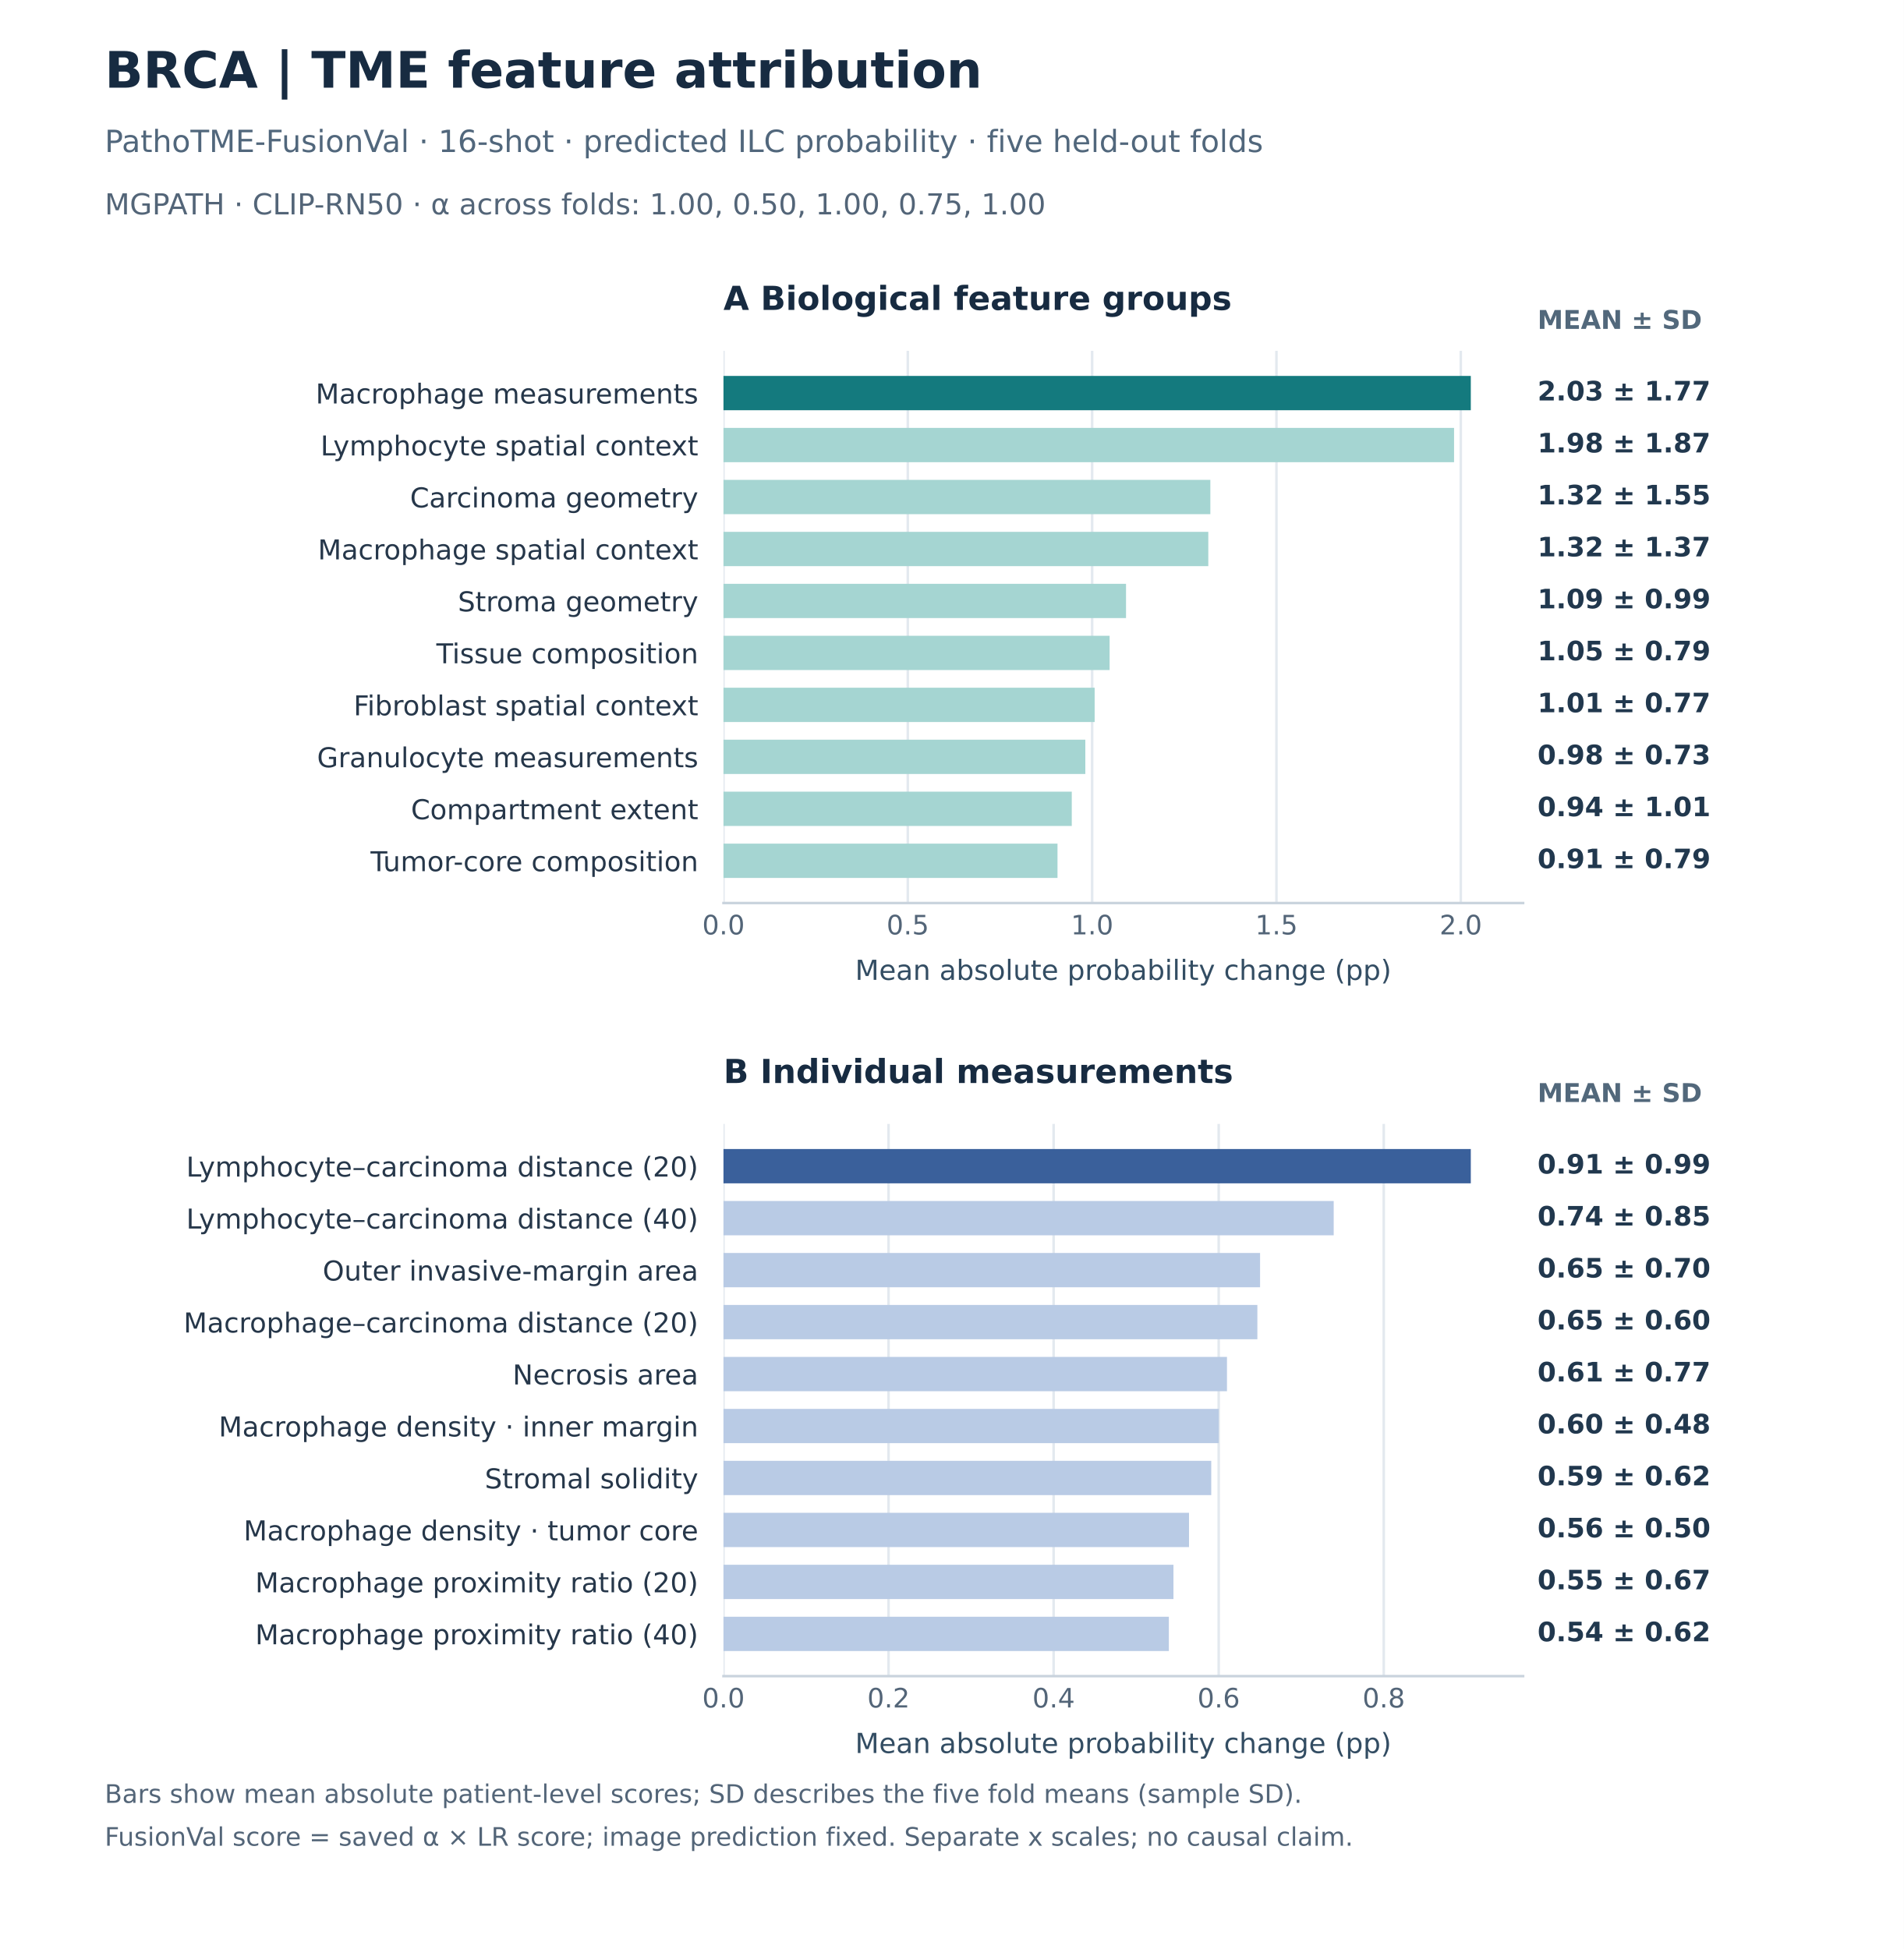
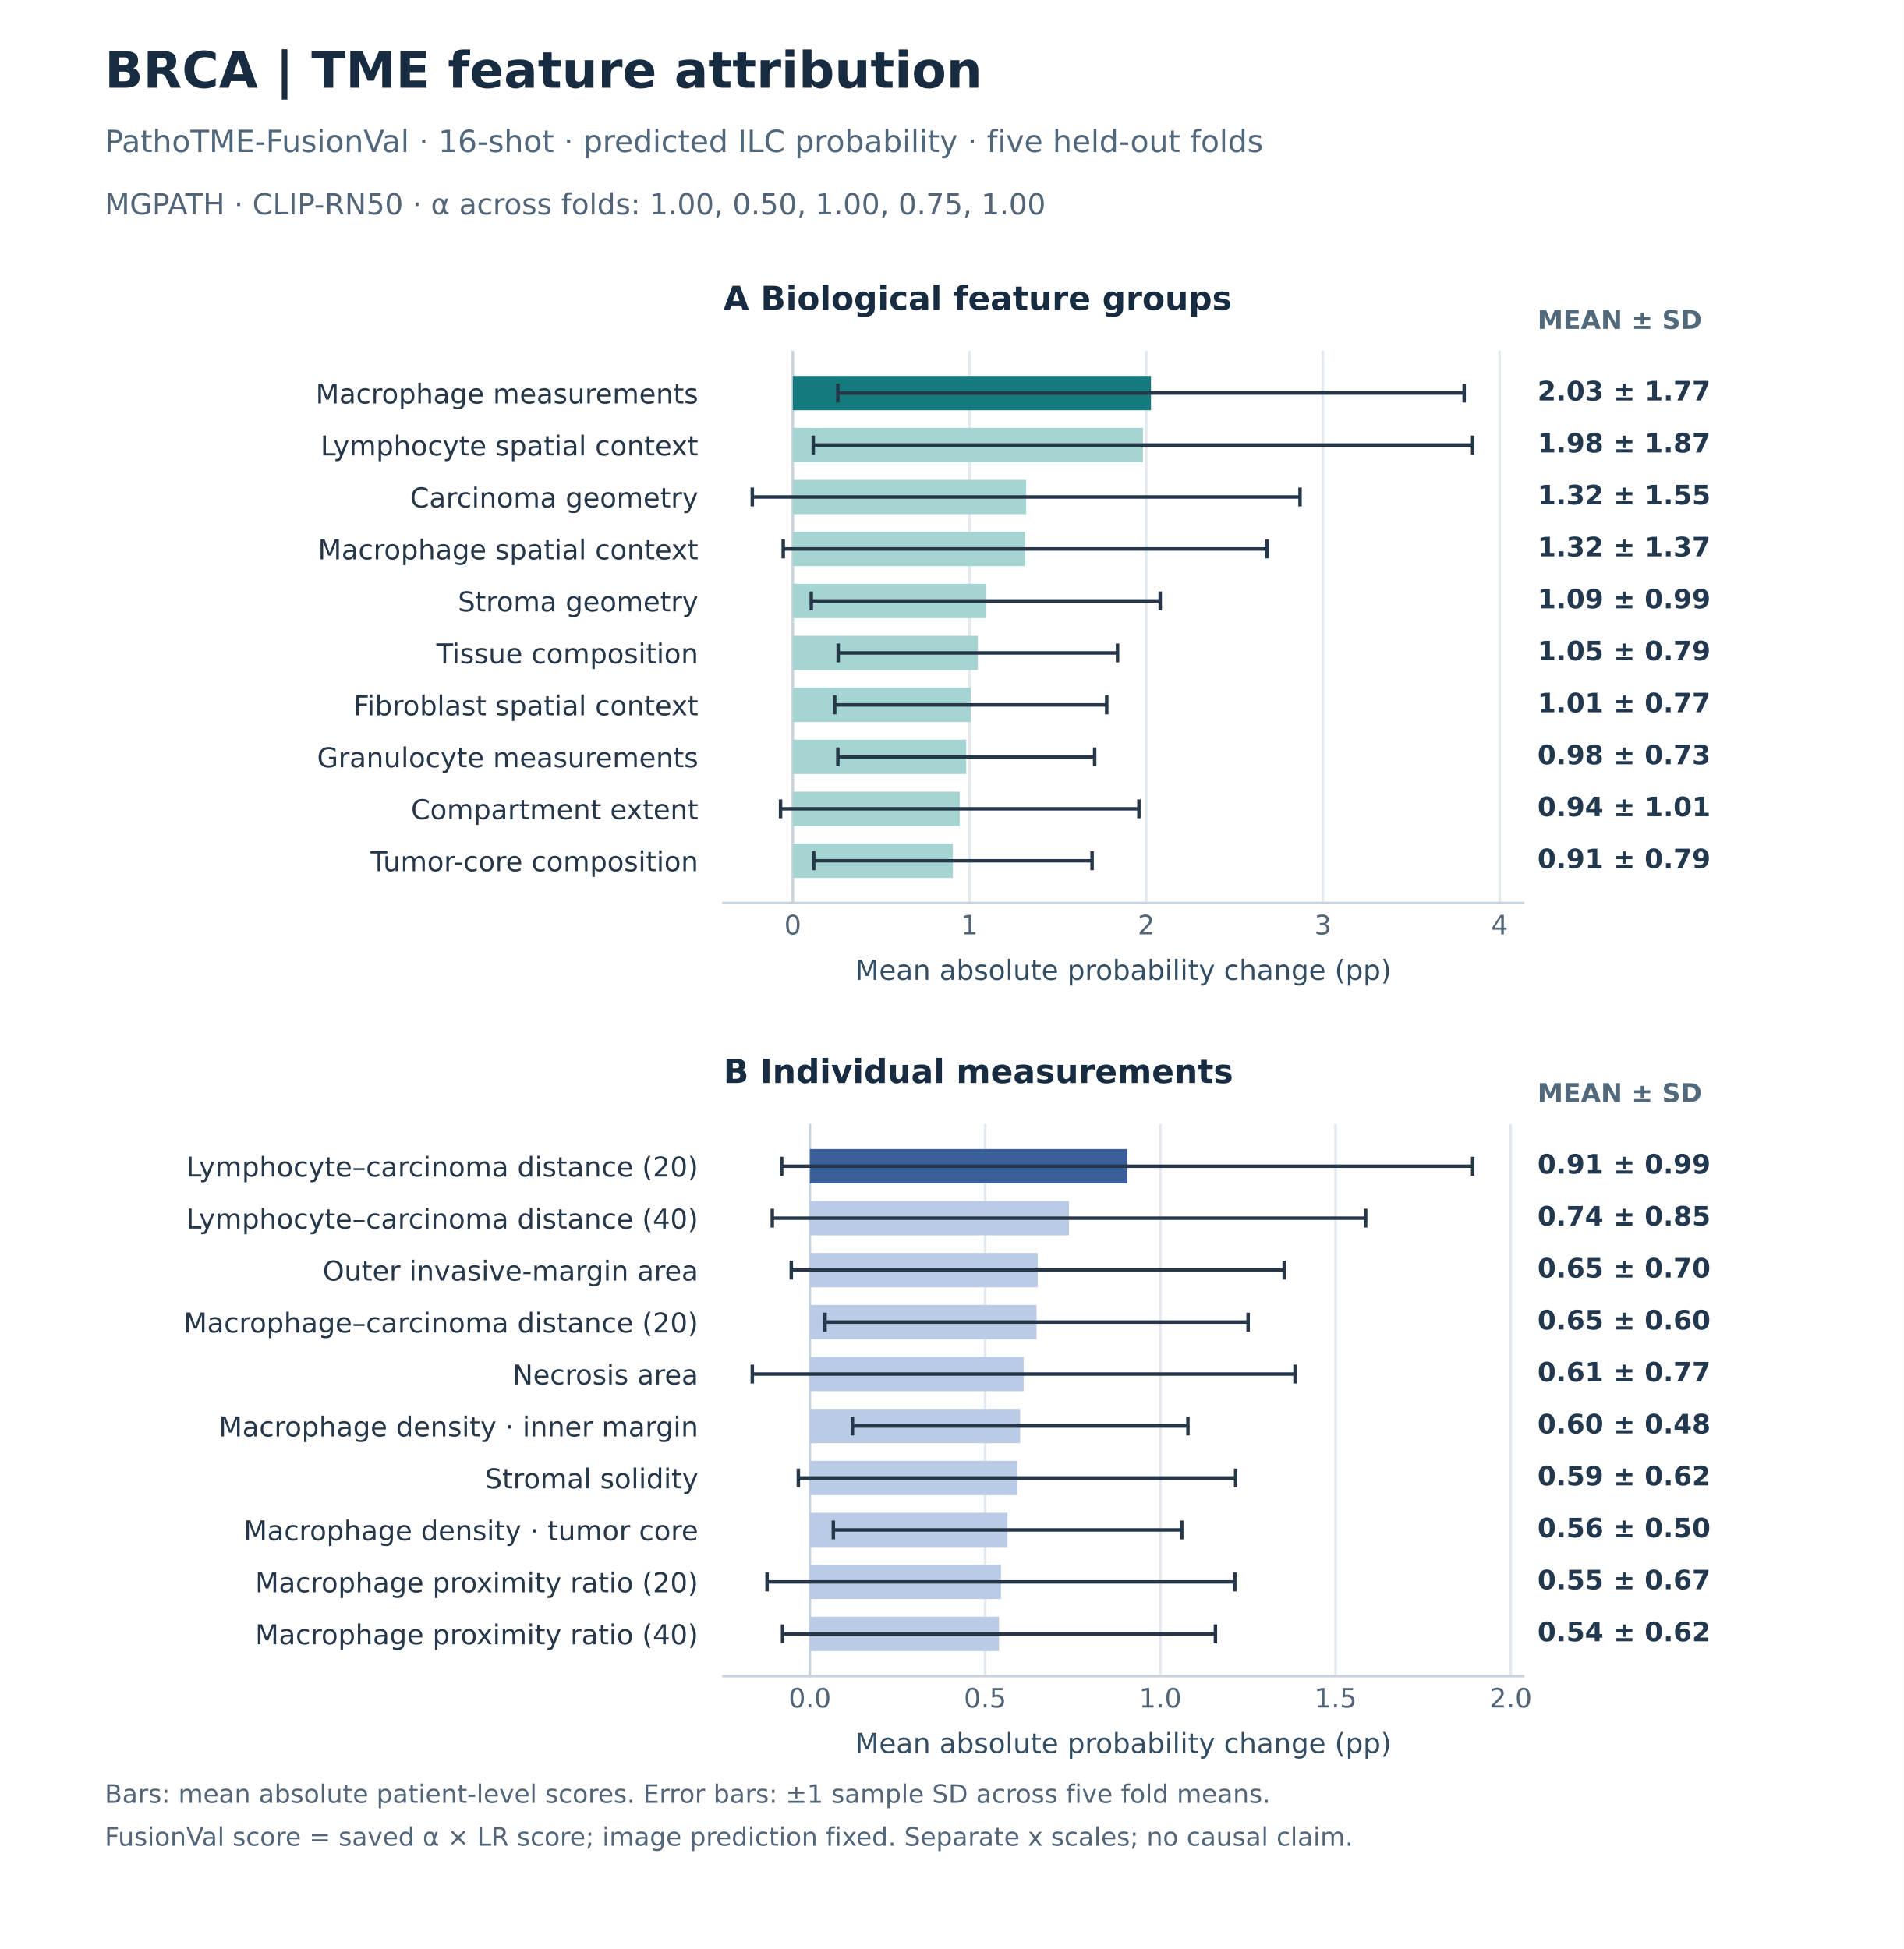
- <svg xmlns="http://www.w3.org/2000/svg" width="604.8pt" height="619.2pt" viewBox="0 0 604.8 619.2" version="1.1">
+ <svg xmlns="http://www.w3.org/2000/svg" xmlns:xlink="http://www.w3.org/1999/xlink" width="604.8pt" height="619.2pt" viewBox="0 0 604.8 619.2" version="1.1">
  <defs>
    <style type="text/css">*{stroke-linejoin: round; stroke-linecap: butt}</style>
  </defs>
  <g id="figure_1">
    <g id="patch_1">
      <path d="M 0 619.2 L 604.8 619.2 L 604.8 0 L 0 0 z " style="fill: #ffffff" />
    </g>
    <g id="axes_1">
      <g id="patch_2">
        <path d="M 229.824 286.896 L 483.84 286.896 L 483.84 111.456 L 229.824 111.456 z " style="fill: #ffffff" />
      </g>
      <g id="matplotlib.axis_1">
        <g id="xtick_1">
          <g id="line2d_1">
-             <path d="M 229.824 286.896 L 229.824 111.456 " clip-path="url(#p39bf1e7de4)" style="fill: none; stroke: #e3e9ef; stroke-width: 0.8; stroke-linecap: square" />
+             <path d="M 251.841 286.896 L 251.841 111.456 " clip-path="url(#pf5101e0669)" style="fill: none; stroke: #e3e9ef; stroke-width: 0.8; stroke-linecap: square" />
          </g>
          <g id="line2d_2" />
          <g id="text_1">
-             <text style="font-size: 8.5px; font-family: 'DejaVu Sans'; text-anchor: middle; fill: #536578" x="229.824" y="296.855" transform="rotate(-0 229.824 296.8547)">0.0</text>
+             <text style="font-size: 8.5px; font-family: 'DejaVu Sans'; text-anchor: middle; fill: #536578" x="251.841" y="296.855" transform="rotate(-0 251.8408 296.8547)">0</text>
          </g>
        </g>
        <g id="xtick_2">
          <g id="line2d_3">
-             <path d="M 288.378 286.896 L 288.378 111.456 " clip-path="url(#p39bf1e7de4)" style="fill: none; stroke: #e3e9ef; stroke-width: 0.8; stroke-linecap: square" />
+             <path d="M 307.974 286.896 L 307.974 111.456 " clip-path="url(#pf5101e0669)" style="fill: none; stroke: #e3e9ef; stroke-width: 0.8; stroke-linecap: square" />
          </g>
          <g id="line2d_4" />
          <g id="text_2">
-             <text style="font-size: 8.5px; font-family: 'DejaVu Sans'; text-anchor: middle; fill: #536578" x="288.378" y="296.855" transform="rotate(-0 288.3782 296.8547)">0.5</text>
+             <text style="font-size: 8.5px; font-family: 'DejaVu Sans'; text-anchor: middle; fill: #536578" x="307.974" y="296.855" transform="rotate(-0 307.9737 296.8547)">1</text>
          </g>
        </g>
        <g id="xtick_3">
          <g id="line2d_5">
-             <path d="M 346.932 286.896 L 346.932 111.456 " clip-path="url(#p39bf1e7de4)" style="fill: none; stroke: #e3e9ef; stroke-width: 0.8; stroke-linecap: square" />
+             <path d="M 364.107 286.896 L 364.107 111.456 " clip-path="url(#pf5101e0669)" style="fill: none; stroke: #e3e9ef; stroke-width: 0.8; stroke-linecap: square" />
          </g>
          <g id="line2d_6" />
          <g id="text_3">
-             <text style="font-size: 8.5px; font-family: 'DejaVu Sans'; text-anchor: middle; fill: #536578" x="346.932" y="296.855" transform="rotate(-0 346.9323 296.8547)">1.0</text>
+             <text style="font-size: 8.5px; font-family: 'DejaVu Sans'; text-anchor: middle; fill: #536578" x="364.107" y="296.855" transform="rotate(-0 364.1067 296.8547)">2</text>
          </g>
        </g>
        <g id="xtick_4">
          <g id="line2d_7">
-             <path d="M 405.486 286.896 L 405.486 111.456 " clip-path="url(#p39bf1e7de4)" style="fill: none; stroke: #e3e9ef; stroke-width: 0.8; stroke-linecap: square" />
+             <path d="M 420.24 286.896 L 420.24 111.456 " clip-path="url(#pf5101e0669)" style="fill: none; stroke: #e3e9ef; stroke-width: 0.8; stroke-linecap: square" />
          </g>
          <g id="line2d_8" />
          <g id="text_4">
-             <text style="font-size: 8.5px; font-family: 'DejaVu Sans'; text-anchor: middle; fill: #536578" x="405.486" y="296.855" transform="rotate(-0 405.4865 296.8547)">1.5</text>
+             <text style="font-size: 8.5px; font-family: 'DejaVu Sans'; text-anchor: middle; fill: #536578" x="420.24" y="296.855" transform="rotate(-0 420.2396 296.8547)">3</text>
          </g>
        </g>
        <g id="xtick_5">
          <g id="line2d_9">
-             <path d="M 464.041 286.896 L 464.041 111.456 " clip-path="url(#p39bf1e7de4)" style="fill: none; stroke: #e3e9ef; stroke-width: 0.8; stroke-linecap: square" />
+             <path d="M 476.373 286.896 L 476.373 111.456 " clip-path="url(#pf5101e0669)" style="fill: none; stroke: #e3e9ef; stroke-width: 0.8; stroke-linecap: square" />
          </g>
          <g id="line2d_10" />
          <g id="text_5">
-             <text style="font-size: 8.5px; font-family: 'DejaVu Sans'; text-anchor: middle; fill: #536578" x="464.041" y="296.855" transform="rotate(-0 464.0406 296.8547)">2.0</text>
+             <text style="font-size: 8.5px; font-family: 'DejaVu Sans'; text-anchor: middle; fill: #536578" x="476.373" y="296.855" transform="rotate(-0 476.3725 296.8547)">4</text>
          </g>
        </g>
        <g id="text_6">
          <text style="font-size: 8.8px; font-family: 'DejaVu Sans'; text-anchor: middle; fill: #334d63" x="356.832" y="311.309" transform="rotate(-0 356.832 311.309)">Mean absolute probability change (pp)</text>
        </g>
      </g>
      <g id="matplotlib.axis_2">
        <g id="ytick_1">
          <g id="line2d_11" />
          <g id="text_7">
            <text style="font-size: 8.7px; font-family: 'DejaVu Sans'; text-anchor: end; fill: #26374a" x="221.824" y="128.184" transform="rotate(-0 221.824 128.1843)">Macrophage measurements</text>
          </g>
        </g>
        <g id="ytick_2">
          <g id="line2d_12" />
          <g id="text_8">
            <text style="font-size: 8.7px; font-family: 'DejaVu Sans'; text-anchor: end; fill: #26374a" x="221.824" y="144.695" transform="rotate(-0 221.824 144.6948)">Lymphocyte spatial context</text>
          </g>
        </g>
        <g id="ytick_3">
          <g id="line2d_13" />
          <g id="text_9">
            <text style="font-size: 8.7px; font-family: 'DejaVu Sans'; text-anchor: end; fill: #26374a" x="221.824" y="161.205" transform="rotate(-0 221.824 161.2052)">Carcinoma geometry</text>
          </g>
        </g>
        <g id="ytick_4">
          <g id="line2d_14" />
          <g id="text_10">
            <text style="font-size: 8.7px; font-family: 'DejaVu Sans'; text-anchor: end; fill: #26374a" x="221.824" y="177.716" transform="rotate(-0 221.824 177.7157)">Macrophage spatial context</text>
          </g>
        </g>
        <g id="ytick_5">
          <g id="line2d_15" />
          <g id="text_11">
            <text style="font-size: 8.7px; font-family: 'DejaVu Sans'; text-anchor: end; fill: #26374a" x="221.824" y="194.226" transform="rotate(-0 221.824 194.2261)">Stroma geometry</text>
          </g>
        </g>
        <g id="ytick_6">
          <g id="line2d_16" />
          <g id="text_12">
            <text style="font-size: 8.7px; font-family: 'DejaVu Sans'; text-anchor: end; fill: #26374a" x="221.824" y="210.737" transform="rotate(-0 221.824 210.7365)">Tissue composition</text>
          </g>
        </g>
        <g id="ytick_7">
          <g id="line2d_17" />
          <g id="text_13">
            <text style="font-size: 8.7px; font-family: 'DejaVu Sans'; text-anchor: end; fill: #26374a" x="221.824" y="227.247" transform="rotate(-0 221.824 227.247)">Fibroblast spatial context</text>
          </g>
        </g>
        <g id="ytick_8">
          <g id="line2d_18" />
          <g id="text_14">
            <text style="font-size: 8.7px; font-family: 'DejaVu Sans'; text-anchor: end; fill: #26374a" x="221.824" y="243.757" transform="rotate(-0 221.824 243.7574)">Granulocyte measurements</text>
          </g>
        </g>
        <g id="ytick_9">
          <g id="line2d_19" />
          <g id="text_15">
            <text style="font-size: 8.7px; font-family: 'DejaVu Sans'; text-anchor: end; fill: #26374a" x="221.824" y="260.268" transform="rotate(-0 221.824 260.2679)">Compartment extent</text>
          </g>
        </g>
        <g id="ytick_10">
          <g id="line2d_20" />
          <g id="text_16">
            <text style="font-size: 8.7px; font-family: 'DejaVu Sans'; text-anchor: end; fill: #26374a" x="221.824" y="276.778" transform="rotate(-0 221.824 276.7783)">Tumor-core composition</text>
          </g>
        </g>
      </g>
+       <g id="line2d_21">
+         <path d="M 251.841 286.896 L 251.841 111.456 " clip-path="url(#pf5101e0669)" style="fill: none; stroke: #c9d3dd; stroke-width: 0.8; stroke-linecap: square" />
+       </g>
      <g id="patch_3">
-         <path d="M 229.824 119.431 L 467.222 119.431 L 467.222 130.327 L 229.824 130.327 z " clip-path="url(#p39bf1e7de4)" style="fill: #147a7e" />
+         <path d="M 251.841 119.431 L 365.632 119.431 L 365.632 130.327 L 251.841 130.327 z " clip-path="url(#pf5101e0669)" style="fill: #147a7e" />
      </g>
      <g id="patch_4">
-         <path d="M 229.824 135.941 L 461.906 135.941 L 461.906 146.838 L 229.824 146.838 z " clip-path="url(#p39bf1e7de4)" style="fill: #a5d5d2" />
+         <path d="M 251.841 135.941 L 363.083 135.941 L 363.083 146.838 L 251.841 146.838 z " clip-path="url(#pf5101e0669)" style="fill: #a5d5d2" />
      </g>
      <g id="patch_5">
-         <path d="M 229.824 152.451 L 384.486 152.451 L 384.486 163.348 L 229.824 163.348 z " clip-path="url(#p39bf1e7de4)" style="fill: #a5d5d2" />
+         <path d="M 251.841 152.451 L 325.974 152.451 L 325.974 163.348 L 251.841 163.348 z " clip-path="url(#pf5101e0669)" style="fill: #a5d5d2" />
      </g>
      <g id="patch_6">
-         <path d="M 229.824 168.962 L 383.836 168.962 L 383.836 179.859 L 229.824 179.859 z " clip-path="url(#p39bf1e7de4)" style="fill: #a5d5d2" />
+         <path d="M 251.841 168.962 L 325.663 168.962 L 325.663 179.859 L 251.841 179.859 z " clip-path="url(#pf5101e0669)" style="fill: #a5d5d2" />
      </g>
      <g id="patch_7">
-         <path d="M 229.824 185.472 L 357.7 185.472 L 357.7 196.369 L 229.824 196.369 z " clip-path="url(#p39bf1e7de4)" style="fill: #a5d5d2" />
+         <path d="M 251.841 185.472 L 313.135 185.472 L 313.135 196.369 L 251.841 196.369 z " clip-path="url(#pf5101e0669)" style="fill: #a5d5d2" />
      </g>
      <g id="patch_8">
-         <path d="M 229.824 201.983 L 352.483 201.983 L 352.483 212.88 L 229.824 212.88 z " clip-path="url(#p39bf1e7de4)" style="fill: #a5d5d2" />
+         <path d="M 251.841 201.983 L 310.634 201.983 L 310.634 212.88 L 251.841 212.88 z " clip-path="url(#pf5101e0669)" style="fill: #a5d5d2" />
      </g>
      <g id="patch_9">
-         <path d="M 229.824 218.493 L 347.733 218.493 L 347.733 229.39 L 229.824 229.39 z " clip-path="url(#p39bf1e7de4)" style="fill: #a5d5d2" />
+         <path d="M 251.841 218.493 L 308.358 218.493 L 308.358 229.39 L 251.841 229.39 z " clip-path="url(#pf5101e0669)" style="fill: #a5d5d2" />
      </g>
      <g id="patch_10">
-         <path d="M 229.824 235.004 L 344.772 235.004 L 344.772 245.901 L 229.824 245.901 z " clip-path="url(#p39bf1e7de4)" style="fill: #a5d5d2" />
+         <path d="M 251.841 235.004 L 306.938 235.004 L 306.938 245.901 L 251.841 245.901 z " clip-path="url(#pf5101e0669)" style="fill: #a5d5d2" />
      </g>
      <g id="patch_11">
-         <path d="M 229.824 251.514 L 340.464 251.514 L 340.464 262.411 L 229.824 262.411 z " clip-path="url(#p39bf1e7de4)" style="fill: #a5d5d2" />
+         <path d="M 251.841 251.514 L 304.873 251.514 L 304.873 262.411 L 251.841 262.411 z " clip-path="url(#pf5101e0669)" style="fill: #a5d5d2" />
      </g>
      <g id="patch_12">
-         <path d="M 229.824 268.025 L 335.932 268.025 L 335.932 278.921 L 229.824 278.921 z " clip-path="url(#p39bf1e7de4)" style="fill: #a5d5d2" />
+         <path d="M 251.841 268.025 L 302.701 268.025 L 302.701 278.921 L 251.841 278.921 z " clip-path="url(#pf5101e0669)" style="fill: #a5d5d2" />
      </g>
      <g id="patch_13">
        <path d="M 229.824 286.896 L 483.84 286.896 " style="fill: none; stroke: #c9d3dd; stroke-width: 0.8; stroke-linejoin: miter; stroke-linecap: square" />
+       </g>
+       <g id="LineCollection_1">
+         <path d="M 266.152 124.879 L 465.111 124.879 " clip-path="url(#pf5101e0669)" style="fill: none; stroke: #26374a; stroke-width: 1.1" />
+         <path d="M 258.346 141.389 L 467.821 141.389 " clip-path="url(#pf5101e0669)" style="fill: none; stroke: #26374a; stroke-width: 1.1" />
+         <path d="M 238.978 157.9 L 412.971 157.9 " clip-path="url(#pf5101e0669)" style="fill: none; stroke: #26374a; stroke-width: 1.1" />
+         <path d="M 248.808 174.41 L 402.517 174.41 " clip-path="url(#pf5101e0669)" style="fill: none; stroke: #26374a; stroke-width: 1.1" />
+         <path d="M 257.718 190.921 L 368.551 190.921 " clip-path="url(#pf5101e0669)" style="fill: none; stroke: #26374a; stroke-width: 1.1" />
+         <path d="M 266.265 207.431 L 355.003 207.431 " clip-path="url(#pf5101e0669)" style="fill: none; stroke: #26374a; stroke-width: 1.1" />
+         <path d="M 265.153 223.942 L 351.562 223.942 " clip-path="url(#pf5101e0669)" style="fill: none; stroke: #26374a; stroke-width: 1.1" />
+         <path d="M 266.148 240.452 L 347.729 240.452 " clip-path="url(#pf5101e0669)" style="fill: none; stroke: #26374a; stroke-width: 1.1" />
+         <path d="M 247.957 256.963 L 361.79 256.963 " clip-path="url(#pf5101e0669)" style="fill: none; stroke: #26374a; stroke-width: 1.1" />
+         <path d="M 258.486 273.473 L 346.915 273.473 " clip-path="url(#pf5101e0669)" style="fill: none; stroke: #26374a; stroke-width: 1.1" />
+       </g>
+       <g id="line2d_22">
+         <defs>
+           <path id="m281c8e6aa7" d="M 0 3 L 0 -3 " style="stroke: #26374a; stroke-width: 1.1" />
+         </defs>
+         <g clip-path="url(#pf5101e0669)">
+           <use xlink:href="#m281c8e6aa7" x="266.152" y="124.879" style="fill: #1f77b4; stroke: #26374a; stroke-width: 1.1" />
+           <use xlink:href="#m281c8e6aa7" x="258.346" y="141.389" style="fill: #1f77b4; stroke: #26374a; stroke-width: 1.1" />
+           <use xlink:href="#m281c8e6aa7" x="238.978" y="157.9" style="fill: #1f77b4; stroke: #26374a; stroke-width: 1.1" />
+           <use xlink:href="#m281c8e6aa7" x="248.808" y="174.41" style="fill: #1f77b4; stroke: #26374a; stroke-width: 1.1" />
+           <use xlink:href="#m281c8e6aa7" x="257.718" y="190.921" style="fill: #1f77b4; stroke: #26374a; stroke-width: 1.1" />
+           <use xlink:href="#m281c8e6aa7" x="266.265" y="207.431" style="fill: #1f77b4; stroke: #26374a; stroke-width: 1.1" />
+           <use xlink:href="#m281c8e6aa7" x="265.153" y="223.942" style="fill: #1f77b4; stroke: #26374a; stroke-width: 1.1" />
+           <use xlink:href="#m281c8e6aa7" x="266.148" y="240.452" style="fill: #1f77b4; stroke: #26374a; stroke-width: 1.1" />
+           <use xlink:href="#m281c8e6aa7" x="247.957" y="256.963" style="fill: #1f77b4; stroke: #26374a; stroke-width: 1.1" />
+           <use xlink:href="#m281c8e6aa7" x="258.486" y="273.473" style="fill: #1f77b4; stroke: #26374a; stroke-width: 1.1" />
+         </g>
+       </g>
+       <g id="line2d_23">
+         <g clip-path="url(#pf5101e0669)">
+           <use xlink:href="#m281c8e6aa7" x="465.111" y="124.879" style="fill: #1f77b4; stroke: #26374a; stroke-width: 1.1" />
+           <use xlink:href="#m281c8e6aa7" x="467.821" y="141.389" style="fill: #1f77b4; stroke: #26374a; stroke-width: 1.1" />
+           <use xlink:href="#m281c8e6aa7" x="412.971" y="157.9" style="fill: #1f77b4; stroke: #26374a; stroke-width: 1.1" />
+           <use xlink:href="#m281c8e6aa7" x="402.517" y="174.41" style="fill: #1f77b4; stroke: #26374a; stroke-width: 1.1" />
+           <use xlink:href="#m281c8e6aa7" x="368.551" y="190.921" style="fill: #1f77b4; stroke: #26374a; stroke-width: 1.1" />
+           <use xlink:href="#m281c8e6aa7" x="355.003" y="207.431" style="fill: #1f77b4; stroke: #26374a; stroke-width: 1.1" />
+           <use xlink:href="#m281c8e6aa7" x="351.562" y="223.942" style="fill: #1f77b4; stroke: #26374a; stroke-width: 1.1" />
+           <use xlink:href="#m281c8e6aa7" x="347.729" y="240.452" style="fill: #1f77b4; stroke: #26374a; stroke-width: 1.1" />
+           <use xlink:href="#m281c8e6aa7" x="361.79" y="256.963" style="fill: #1f77b4; stroke: #26374a; stroke-width: 1.1" />
+           <use xlink:href="#m281c8e6aa7" x="346.915" y="273.473" style="fill: #1f77b4; stroke: #26374a; stroke-width: 1.1" />
+         </g>
      </g>
      <g id="text_17">
        <text style="font-weight: 700; font-size: 8.2px; font-family: 'DejaVu Sans'; text-anchor: start; fill: #52687b" x="488.412" y="104.487" transform="rotate(-0 488.4123 104.4875)">MEAN ± SD</text>
      </g>
      <g id="text_18">
        <text style="font-weight: 700; font-size: 10.5px; font-family: 'DejaVu Sans'; text-anchor: start; fill: #172b41" x="229.824" y="98.456" transform="rotate(-0 229.824 98.456)">A  Biological feature groups</text>
      </g>
      <g id="text_19">
        <text style="font-weight: 600; font-size: 8.5px; font-family: 'DejaVu Sans'; text-anchor: start; fill: #21384e" x="488.412" y="127.224" transform="rotate(-0 488.4123 127.2245)">2.03 ± 1.77</text>
      </g>
      <g id="text_20">
        <text style="font-weight: 600; font-size: 8.5px; font-family: 'DejaVu Sans'; text-anchor: start; fill: #21384e" x="488.412" y="143.735" transform="rotate(-0 488.4123 143.7349)">1.98 ± 1.87</text>
      </g>
      <g id="text_21">
        <text style="font-weight: 600; font-size: 8.5px; font-family: 'DejaVu Sans'; text-anchor: start; fill: #21384e" x="488.412" y="160.245" transform="rotate(-0 488.4123 160.2454)">1.32 ± 1.55</text>
      </g>
      <g id="text_22">
        <text style="font-weight: 600; font-size: 8.5px; font-family: 'DejaVu Sans'; text-anchor: start; fill: #21384e" x="488.412" y="176.756" transform="rotate(-0 488.4123 176.7558)">1.32 ± 1.37</text>
      </g>
      <g id="text_23">
        <text style="font-weight: 600; font-size: 8.5px; font-family: 'DejaVu Sans'; text-anchor: start; fill: #21384e" x="488.412" y="193.266" transform="rotate(-0 488.4123 193.2662)">1.09 ± 0.99</text>
      </g>
      <g id="text_24">
        <text style="font-weight: 600; font-size: 8.5px; font-family: 'DejaVu Sans'; text-anchor: start; fill: #21384e" x="488.412" y="209.777" transform="rotate(-0 488.4123 209.7767)">1.05 ± 0.79</text>
      </g>
      <g id="text_25">
        <text style="font-weight: 600; font-size: 8.5px; font-family: 'DejaVu Sans'; text-anchor: start; fill: #21384e" x="488.412" y="226.287" transform="rotate(-0 488.4123 226.2871)">1.01 ± 0.77</text>
      </g>
      <g id="text_26">
        <text style="font-weight: 600; font-size: 8.5px; font-family: 'DejaVu Sans'; text-anchor: start; fill: #21384e" x="488.412" y="242.798" transform="rotate(-0 488.4123 242.7976)">0.98 ± 0.73</text>
      </g>
      <g id="text_27">
        <text style="font-weight: 600; font-size: 8.5px; font-family: 'DejaVu Sans'; text-anchor: start; fill: #21384e" x="488.412" y="259.308" transform="rotate(-0 488.4123 259.308)">0.94 ± 1.01</text>
      </g>
      <g id="text_28">
        <text style="font-weight: 600; font-size: 8.5px; font-family: 'DejaVu Sans'; text-anchor: start; fill: #21384e" x="488.412" y="275.818" transform="rotate(-0 488.4123 275.8185)">0.91 ± 0.79</text>
      </g>
    </g>
    <g id="axes_2">
      <g id="patch_14">
        <path d="M 229.824 532.512 L 483.84 532.512 L 483.84 357.072 L 229.824 357.072 z " style="fill: #ffffff" />
      </g>
      <g id="matplotlib.axis_3">
        <g id="xtick_6">
-           <g id="line2d_21">
-             <path d="M 229.824 532.512 L 229.824 357.072 " clip-path="url(#pd86ff1546c)" style="fill: none; stroke: #e3e9ef; stroke-width: 0.8; stroke-linecap: square" />
-           </g>
-           <g id="line2d_22" />
+           <g id="line2d_24">
+             <path d="M 257.274 532.512 L 257.274 357.072 " clip-path="url(#p08f9962c7c)" style="fill: none; stroke: #e3e9ef; stroke-width: 0.8; stroke-linecap: square" />
+           </g>
+           <g id="line2d_25" />
          <g id="text_29">
-             <text style="font-size: 8.5px; font-family: 'DejaVu Sans'; text-anchor: middle; fill: #536578" x="229.824" y="542.471" transform="rotate(-0 229.824 542.4707)">0.0</text>
+             <text style="font-size: 8.5px; font-family: 'DejaVu Sans'; text-anchor: middle; fill: #536578" x="257.274" y="542.471" transform="rotate(-0 257.2742 542.4707)">0.0</text>
          </g>
        </g>
        <g id="xtick_7">
-           <g id="line2d_23">
-             <path d="M 282.261 532.512 L 282.261 357.072 " clip-path="url(#pd86ff1546c)" style="fill: none; stroke: #e3e9ef; stroke-width: 0.8; stroke-linecap: square" />
-           </g>
-           <g id="line2d_24" />
+           <g id="line2d_26">
+             <path d="M 312.934 532.512 L 312.934 357.072 " clip-path="url(#p08f9962c7c)" style="fill: none; stroke: #e3e9ef; stroke-width: 0.8; stroke-linecap: square" />
+           </g>
+           <g id="line2d_27" />
          <g id="text_30">
-             <text style="font-size: 8.5px; font-family: 'DejaVu Sans'; text-anchor: middle; fill: #536578" x="282.261" y="542.471" transform="rotate(-0 282.2615 542.4707)">0.2</text>
+             <text style="font-size: 8.5px; font-family: 'DejaVu Sans'; text-anchor: middle; fill: #536578" x="312.934" y="542.471" transform="rotate(-0 312.9337 542.4707)">0.5</text>
          </g>
        </g>
        <g id="xtick_8">
-           <g id="line2d_25">
-             <path d="M 334.699 532.512 L 334.699 357.072 " clip-path="url(#pd86ff1546c)" style="fill: none; stroke: #e3e9ef; stroke-width: 0.8; stroke-linecap: square" />
-           </g>
-           <g id="line2d_26" />
+           <g id="line2d_28">
+             <path d="M 368.593 532.512 L 368.593 357.072 " clip-path="url(#p08f9962c7c)" style="fill: none; stroke: #e3e9ef; stroke-width: 0.8; stroke-linecap: square" />
+           </g>
+           <g id="line2d_29" />
          <g id="text_31">
-             <text style="font-size: 8.5px; font-family: 'DejaVu Sans'; text-anchor: middle; fill: #536578" x="334.699" y="542.471" transform="rotate(-0 334.6989 542.4707)">0.4</text>
+             <text style="font-size: 8.5px; font-family: 'DejaVu Sans'; text-anchor: middle; fill: #536578" x="368.593" y="542.471" transform="rotate(-0 368.5931 542.4707)">1.0</text>
          </g>
        </g>
        <g id="xtick_9">
-           <g id="line2d_27">
-             <path d="M 387.136 532.512 L 387.136 357.072 " clip-path="url(#pd86ff1546c)" style="fill: none; stroke: #e3e9ef; stroke-width: 0.8; stroke-linecap: square" />
-           </g>
-           <g id="line2d_28" />
+           <g id="line2d_30">
+             <path d="M 424.253 532.512 L 424.253 357.072 " clip-path="url(#p08f9962c7c)" style="fill: none; stroke: #e3e9ef; stroke-width: 0.8; stroke-linecap: square" />
+           </g>
+           <g id="line2d_31" />
          <g id="text_32">
-             <text style="font-size: 8.5px; font-family: 'DejaVu Sans'; text-anchor: middle; fill: #536578" x="387.136" y="542.471" transform="rotate(-0 387.1364 542.4707)">0.6</text>
+             <text style="font-size: 8.5px; font-family: 'DejaVu Sans'; text-anchor: middle; fill: #536578" x="424.253" y="542.471" transform="rotate(-0 424.2525 542.4707)">1.5</text>
          </g>
        </g>
        <g id="xtick_10">
-           <g id="line2d_29">
-             <path d="M 439.574 532.512 L 439.574 357.072 " clip-path="url(#pd86ff1546c)" style="fill: none; stroke: #e3e9ef; stroke-width: 0.8; stroke-linecap: square" />
-           </g>
-           <g id="line2d_30" />
+           <g id="line2d_32">
+             <path d="M 479.912 532.512 L 479.912 357.072 " clip-path="url(#p08f9962c7c)" style="fill: none; stroke: #e3e9ef; stroke-width: 0.8; stroke-linecap: square" />
+           </g>
+           <g id="line2d_33" />
          <g id="text_33">
-             <text style="font-size: 8.5px; font-family: 'DejaVu Sans'; text-anchor: middle; fill: #536578" x="439.574" y="542.471" transform="rotate(-0 439.5738 542.4707)">0.8</text>
+             <text style="font-size: 8.5px; font-family: 'DejaVu Sans'; text-anchor: middle; fill: #536578" x="479.912" y="542.471" transform="rotate(-0 479.912 542.4707)">2.0</text>
          </g>
        </g>
        <g id="text_34">
          <text style="font-size: 8.8px; font-family: 'DejaVu Sans'; text-anchor: middle; fill: #334d63" x="356.832" y="556.925" transform="rotate(-0 356.832 556.925)">Mean absolute probability change (pp)</text>
        </g>
      </g>
      <g id="matplotlib.axis_4">
        <g id="ytick_11">
-           <g id="line2d_31" />
+           <g id="line2d_34" />
          <g id="text_35">
            <text style="font-size: 8.7px; font-family: 'DejaVu Sans'; text-anchor: end; fill: #26374a" x="221.824" y="373.8" transform="rotate(-0 221.824 373.8003)">Lymphocyte–carcinoma distance (20)</text>
          </g>
        </g>
        <g id="ytick_12">
-           <g id="line2d_32" />
+           <g id="line2d_35" />
          <g id="text_36">
            <text style="font-size: 8.7px; font-family: 'DejaVu Sans'; text-anchor: end; fill: #26374a" x="221.824" y="390.311" transform="rotate(-0 221.824 390.3108)">Lymphocyte–carcinoma distance (40)</text>
          </g>
        </g>
        <g id="ytick_13">
-           <g id="line2d_33" />
+           <g id="line2d_36" />
          <g id="text_37">
            <text style="font-size: 8.7px; font-family: 'DejaVu Sans'; text-anchor: end; fill: #26374a" x="221.824" y="406.821" transform="rotate(-0 221.824 406.8212)">Outer invasive-margin area</text>
          </g>
        </g>
        <g id="ytick_14">
-           <g id="line2d_34" />
+           <g id="line2d_37" />
          <g id="text_38">
            <text style="font-size: 8.7px; font-family: 'DejaVu Sans'; text-anchor: end; fill: #26374a" x="221.824" y="423.332" transform="rotate(-0 221.824 423.3317)">Macrophage–carcinoma distance (20)</text>
          </g>
        </g>
        <g id="ytick_15">
-           <g id="line2d_35" />
+           <g id="line2d_38" />
          <g id="text_39">
            <text style="font-size: 8.7px; font-family: 'DejaVu Sans'; text-anchor: end; fill: #26374a" x="221.824" y="439.842" transform="rotate(-0 221.824 439.8421)">Necrosis area</text>
          </g>
        </g>
        <g id="ytick_16">
-           <g id="line2d_36" />
+           <g id="line2d_39" />
          <g id="text_40">
            <text style="font-size: 8.7px; font-family: 'DejaVu Sans'; text-anchor: end; fill: #26374a" x="221.824" y="456.353" transform="rotate(-0 221.824 456.3525)">Macrophage density · inner margin</text>
          </g>
        </g>
        <g id="ytick_17">
-           <g id="line2d_37" />
+           <g id="line2d_40" />
          <g id="text_41">
            <text style="font-size: 8.7px; font-family: 'DejaVu Sans'; text-anchor: end; fill: #26374a" x="221.824" y="472.863" transform="rotate(-0 221.824 472.863)">Stromal solidity</text>
          </g>
        </g>
        <g id="ytick_18">
-           <g id="line2d_38" />
+           <g id="line2d_41" />
          <g id="text_42">
            <text style="font-size: 8.7px; font-family: 'DejaVu Sans'; text-anchor: end; fill: #26374a" x="221.824" y="489.373" transform="rotate(-0 221.824 489.3734)">Macrophage density · tumor core</text>
          </g>
        </g>
        <g id="ytick_19">
-           <g id="line2d_39" />
+           <g id="line2d_42" />
          <g id="text_43">
            <text style="font-size: 8.7px; font-family: 'DejaVu Sans'; text-anchor: end; fill: #26374a" x="221.824" y="505.884" transform="rotate(-0 221.824 505.8839)">Macrophage proximity ratio (20)</text>
          </g>
        </g>
        <g id="ytick_20">
-           <g id="line2d_40" />
+           <g id="line2d_43" />
          <g id="text_44">
            <text style="font-size: 8.7px; font-family: 'DejaVu Sans'; text-anchor: end; fill: #26374a" x="221.824" y="522.394" transform="rotate(-0 221.824 522.3943)">Macrophage proximity ratio (40)</text>
          </g>
        </g>
      </g>
+       <g id="line2d_44">
+         <path d="M 257.274 532.512 L 257.274 357.072 " clip-path="url(#p08f9962c7c)" style="fill: none; stroke: #c9d3dd; stroke-width: 0.8; stroke-linecap: square" />
+       </g>
      <g id="patch_15">
-         <path d="M 229.824 365.047 L 467.222 365.047 L 467.222 375.943 L 229.824 375.943 z " clip-path="url(#pd86ff1546c)" style="fill: #3a609b" />
+         <path d="M 257.274 365.047 L 358.068 365.047 L 358.068 375.943 L 257.274 375.943 z " clip-path="url(#p08f9962c7c)" style="fill: #3a609b" />
      </g>
      <g id="patch_16">
-         <path d="M 229.824 381.557 L 423.669 381.557 L 423.669 392.454 L 229.824 392.454 z " clip-path="url(#pd86ff1546c)" style="fill: #b9cbe5" />
+         <path d="M 257.274 381.557 L 339.576 381.557 L 339.576 392.454 L 257.274 392.454 z " clip-path="url(#p08f9962c7c)" style="fill: #b9cbe5" />
      </g>
      <g id="patch_17">
-         <path d="M 229.824 398.067 L 400.281 398.067 L 400.281 408.964 L 229.824 408.964 z " clip-path="url(#pd86ff1546c)" style="fill: #b9cbe5" />
+         <path d="M 257.274 398.067 L 329.646 398.067 L 329.646 408.964 L 257.274 408.964 z " clip-path="url(#p08f9962c7c)" style="fill: #b9cbe5" />
      </g>
      <g id="patch_18">
-         <path d="M 229.824 414.578 L 399.425 414.578 L 399.425 425.475 L 229.824 425.475 z " clip-path="url(#pd86ff1546c)" style="fill: #b9cbe5" />
+         <path d="M 257.274 414.578 L 329.283 414.578 L 329.283 425.475 L 257.274 425.475 z " clip-path="url(#p08f9962c7c)" style="fill: #b9cbe5" />
      </g>
      <g id="patch_19">
-         <path d="M 229.824 431.088 L 389.766 431.088 L 389.766 441.985 L 229.824 441.985 z " clip-path="url(#pd86ff1546c)" style="fill: #b9cbe5" />
+         <path d="M 257.274 431.088 L 325.182 431.088 L 325.182 441.985 L 257.274 441.985 z " clip-path="url(#p08f9962c7c)" style="fill: #b9cbe5" />
      </g>
      <g id="patch_20">
-         <path d="M 229.824 447.599 L 387.158 447.599 L 387.158 458.496 L 229.824 458.496 z " clip-path="url(#pd86ff1546c)" style="fill: #b9cbe5" />
+         <path d="M 257.274 447.599 L 324.075 447.599 L 324.075 458.496 L 257.274 458.496 z " clip-path="url(#p08f9962c7c)" style="fill: #b9cbe5" />
      </g>
      <g id="patch_21">
-         <path d="M 229.824 464.109 L 384.772 464.109 L 384.772 475.006 L 229.824 475.006 z " clip-path="url(#pd86ff1546c)" style="fill: #b9cbe5" />
+         <path d="M 257.274 464.109 L 323.062 464.109 L 323.062 475.006 L 257.274 475.006 z " clip-path="url(#p08f9962c7c)" style="fill: #b9cbe5" />
      </g>
      <g id="patch_22">
-         <path d="M 229.824 480.62 L 377.709 480.62 L 377.709 491.517 L 229.824 491.517 z " clip-path="url(#pd86ff1546c)" style="fill: #b9cbe5" />
+         <path d="M 257.274 480.62 L 320.063 480.62 L 320.063 491.517 L 257.274 491.517 z " clip-path="url(#p08f9962c7c)" style="fill: #b9cbe5" />
      </g>
      <g id="patch_23">
-         <path d="M 229.824 497.13 L 372.766 497.13 L 372.766 508.027 L 229.824 508.027 z " clip-path="url(#pd86ff1546c)" style="fill: #b9cbe5" />
+         <path d="M 257.274 497.13 L 317.964 497.13 L 317.964 508.027 L 257.274 508.027 z " clip-path="url(#p08f9962c7c)" style="fill: #b9cbe5" />
      </g>
      <g id="patch_24">
-         <path d="M 229.824 513.641 L 371.305 513.641 L 371.305 524.537 L 229.824 524.537 z " clip-path="url(#pd86ff1546c)" style="fill: #b9cbe5" />
+         <path d="M 257.274 513.641 L 317.344 513.641 L 317.344 524.537 L 257.274 524.537 z " clip-path="url(#p08f9962c7c)" style="fill: #b9cbe5" />
      </g>
      <g id="patch_25">
        <path d="M 229.824 532.512 L 483.84 532.512 " style="fill: none; stroke: #c9d3dd; stroke-width: 0.8; stroke-linejoin: miter; stroke-linecap: square" />
      </g>
+       <g id="LineCollection_2">
+         <path d="M 248.315 370.495 L 467.821 370.495 " clip-path="url(#p08f9962c7c)" style="fill: none; stroke: #26374a; stroke-width: 1.1" />
+         <path d="M 245.333 387.005 L 433.819 387.005 " clip-path="url(#p08f9962c7c)" style="fill: none; stroke: #26374a; stroke-width: 1.1" />
+         <path d="M 251.36 403.516 L 407.933 403.516 " clip-path="url(#p08f9962c7c)" style="fill: none; stroke: #26374a; stroke-width: 1.1" />
+         <path d="M 262.083 420.026 L 396.483 420.026 " clip-path="url(#p08f9962c7c)" style="fill: none; stroke: #26374a; stroke-width: 1.1" />
+         <path d="M 238.978 436.537 L 411.386 436.537 " clip-path="url(#p08f9962c7c)" style="fill: none; stroke: #26374a; stroke-width: 1.1" />
+         <path d="M 270.788 453.047 L 377.362 453.047 " clip-path="url(#p08f9962c7c)" style="fill: none; stroke: #26374a; stroke-width: 1.1" />
+         <path d="M 253.605 469.558 L 392.518 469.558 " clip-path="url(#p08f9962c7c)" style="fill: none; stroke: #26374a; stroke-width: 1.1" />
+         <path d="M 264.722 486.068 L 375.404 486.068 " clip-path="url(#p08f9962c7c)" style="fill: none; stroke: #26374a; stroke-width: 1.1" />
+         <path d="M 243.671 502.579 L 392.257 502.579 " clip-path="url(#p08f9962c7c)" style="fill: none; stroke: #26374a; stroke-width: 1.1" />
+         <path d="M 248.593 519.089 L 386.094 519.089 " clip-path="url(#p08f9962c7c)" style="fill: none; stroke: #26374a; stroke-width: 1.1" />
+       </g>
+       <g id="line2d_45">
+         <g clip-path="url(#p08f9962c7c)">
+           <use xlink:href="#m281c8e6aa7" x="248.315" y="370.495" style="fill: #1f77b4; stroke: #26374a; stroke-width: 1.1" />
+           <use xlink:href="#m281c8e6aa7" x="245.333" y="387.005" style="fill: #1f77b4; stroke: #26374a; stroke-width: 1.1" />
+           <use xlink:href="#m281c8e6aa7" x="251.36" y="403.516" style="fill: #1f77b4; stroke: #26374a; stroke-width: 1.1" />
+           <use xlink:href="#m281c8e6aa7" x="262.083" y="420.026" style="fill: #1f77b4; stroke: #26374a; stroke-width: 1.1" />
+           <use xlink:href="#m281c8e6aa7" x="238.978" y="436.537" style="fill: #1f77b4; stroke: #26374a; stroke-width: 1.1" />
+           <use xlink:href="#m281c8e6aa7" x="270.788" y="453.047" style="fill: #1f77b4; stroke: #26374a; stroke-width: 1.1" />
+           <use xlink:href="#m281c8e6aa7" x="253.605" y="469.558" style="fill: #1f77b4; stroke: #26374a; stroke-width: 1.1" />
+           <use xlink:href="#m281c8e6aa7" x="264.722" y="486.068" style="fill: #1f77b4; stroke: #26374a; stroke-width: 1.1" />
+           <use xlink:href="#m281c8e6aa7" x="243.671" y="502.579" style="fill: #1f77b4; stroke: #26374a; stroke-width: 1.1" />
+           <use xlink:href="#m281c8e6aa7" x="248.593" y="519.089" style="fill: #1f77b4; stroke: #26374a; stroke-width: 1.1" />
+         </g>
+       </g>
+       <g id="line2d_46">
+         <g clip-path="url(#p08f9962c7c)">
+           <use xlink:href="#m281c8e6aa7" x="467.821" y="370.495" style="fill: #1f77b4; stroke: #26374a; stroke-width: 1.1" />
+           <use xlink:href="#m281c8e6aa7" x="433.819" y="387.005" style="fill: #1f77b4; stroke: #26374a; stroke-width: 1.1" />
+           <use xlink:href="#m281c8e6aa7" x="407.933" y="403.516" style="fill: #1f77b4; stroke: #26374a; stroke-width: 1.1" />
+           <use xlink:href="#m281c8e6aa7" x="396.483" y="420.026" style="fill: #1f77b4; stroke: #26374a; stroke-width: 1.1" />
+           <use xlink:href="#m281c8e6aa7" x="411.386" y="436.537" style="fill: #1f77b4; stroke: #26374a; stroke-width: 1.1" />
+           <use xlink:href="#m281c8e6aa7" x="377.362" y="453.047" style="fill: #1f77b4; stroke: #26374a; stroke-width: 1.1" />
+           <use xlink:href="#m281c8e6aa7" x="392.518" y="469.558" style="fill: #1f77b4; stroke: #26374a; stroke-width: 1.1" />
+           <use xlink:href="#m281c8e6aa7" x="375.404" y="486.068" style="fill: #1f77b4; stroke: #26374a; stroke-width: 1.1" />
+           <use xlink:href="#m281c8e6aa7" x="392.257" y="502.579" style="fill: #1f77b4; stroke: #26374a; stroke-width: 1.1" />
+           <use xlink:href="#m281c8e6aa7" x="386.094" y="519.089" style="fill: #1f77b4; stroke: #26374a; stroke-width: 1.1" />
+         </g>
+       </g>
      <g id="text_45">
        <text style="font-weight: 700; font-size: 8.2px; font-family: 'DejaVu Sans'; text-anchor: start; fill: #52687b" x="488.412" y="350.103" transform="rotate(-0 488.4123 350.1035)">MEAN ± SD</text>
      </g>
      <g id="text_46">
        <text style="font-weight: 700; font-size: 10.5px; font-family: 'DejaVu Sans'; text-anchor: start; fill: #172b41" x="229.824" y="344.072" transform="rotate(-0 229.824 344.072)">B  Individual measurements</text>
      </g>
      <g id="text_47">
        <text style="font-weight: 600; font-size: 8.5px; font-family: 'DejaVu Sans'; text-anchor: start; fill: #21384e" x="488.412" y="372.84" transform="rotate(-0 488.4123 372.8405)">0.91 ± 0.99</text>
      </g>
      <g id="text_48">
        <text style="font-weight: 600; font-size: 8.5px; font-family: 'DejaVu Sans'; text-anchor: start; fill: #21384e" x="488.412" y="389.351" transform="rotate(-0 488.4123 389.3509)">0.74 ± 0.85</text>
      </g>
      <g id="text_49">
        <text style="font-weight: 600; font-size: 8.5px; font-family: 'DejaVu Sans'; text-anchor: start; fill: #21384e" x="488.412" y="405.861" transform="rotate(-0 488.4123 405.8614)">0.65 ± 0.70</text>
      </g>
      <g id="text_50">
        <text style="font-weight: 600; font-size: 8.5px; font-family: 'DejaVu Sans'; text-anchor: start; fill: #21384e" x="488.412" y="422.372" transform="rotate(-0 488.4123 422.3718)">0.65 ± 0.60</text>
      </g>
      <g id="text_51">
        <text style="font-weight: 600; font-size: 8.5px; font-family: 'DejaVu Sans'; text-anchor: start; fill: #21384e" x="488.412" y="438.882" transform="rotate(-0 488.4123 438.8822)">0.61 ± 0.77</text>
      </g>
      <g id="text_52">
        <text style="font-weight: 600; font-size: 8.5px; font-family: 'DejaVu Sans'; text-anchor: start; fill: #21384e" x="488.412" y="455.393" transform="rotate(-0 488.4123 455.3927)">0.60 ± 0.48</text>
      </g>
      <g id="text_53">
        <text style="font-weight: 600; font-size: 8.5px; font-family: 'DejaVu Sans'; text-anchor: start; fill: #21384e" x="488.412" y="471.903" transform="rotate(-0 488.4123 471.9031)">0.59 ± 0.62</text>
      </g>
      <g id="text_54">
        <text style="font-weight: 600; font-size: 8.5px; font-family: 'DejaVu Sans'; text-anchor: start; fill: #21384e" x="488.412" y="488.414" transform="rotate(-0 488.4123 488.4136)">0.56 ± 0.50</text>
      </g>
      <g id="text_55">
        <text style="font-weight: 600; font-size: 8.5px; font-family: 'DejaVu Sans'; text-anchor: start; fill: #21384e" x="488.412" y="504.924" transform="rotate(-0 488.4123 504.924)">0.55 ± 0.67</text>
      </g>
      <g id="text_56">
        <text style="font-weight: 600; font-size: 8.5px; font-family: 'DejaVu Sans'; text-anchor: start; fill: #21384e" x="488.412" y="521.434" transform="rotate(-0 488.4123 521.4345)">0.54 ± 0.62</text>
      </g>
    </g>
    <g id="text_57">
      <text style="font-weight: 700; font-size: 16px; font-family: 'DejaVu Sans'; text-anchor: start; fill: #172b41" x="33.264" y="27.864" transform="rotate(-0 33.264 27.864)">BRCA  |  TME feature attribution</text>
    </g>
    <g id="text_58">
      <text style="font-size: 9.7px; font-family: 'DejaVu Sans'; text-anchor: start; fill: #51677c" x="33.264" y="48.298" transform="rotate(-0 33.264 48.2976)">PathoTME-FusionVal · 16-shot · predicted ILC probability · five held-out folds</text>
    </g>
    <g id="text_59">
      <text style="font-size: 9.2px; font-family: 'DejaVu Sans'; text-anchor: start; fill: #536578" x="33.264" y="68.112" transform="rotate(-0 33.264 68.112)">MGPATH · CLIP-RN50 · α across folds: 1.00, 0.50, 1.00, 0.75, 1.00</text>
    </g>
    <g id="text_60">
-       <text style="font-size: 8.1px; font-family: 'DejaVu Sans'; text-anchor: start; fill: #536578" x="33.264" y="572.76" transform="rotate(-0 33.264 572.76)">Bars show mean absolute patient-level scores; SD describes the five fold means (sample SD).</text>
+       <text style="font-size: 8.1px; font-family: 'DejaVu Sans'; text-anchor: start; fill: #536578" x="33.264" y="572.76" transform="rotate(-0 33.264 572.76)">Bars: mean absolute patient-level scores. Error bars: ±1 sample SD across five fold means.</text>
    </g>
    <g id="text_61">
      <text style="font-size: 8.1px; font-family: 'DejaVu Sans'; text-anchor: start; fill: #536578" x="33.264" y="586.382" transform="rotate(-0 33.264 586.3824)">FusionVal score = saved α × LR score; image prediction fixed. Separate x scales; no causal claim.</text>
    </g>
  </g>
  <defs>
-     <clipPath id="p39bf1e7de4">
+     <clipPath id="pf5101e0669">
      <rect x="229.824" y="111.456" width="254.016" height="175.44" />
    </clipPath>
-     <clipPath id="pd86ff1546c">
+     <clipPath id="p08f9962c7c">
      <rect x="229.824" y="357.072" width="254.016" height="175.44" />
    </clipPath>
  </defs>
</svg>
